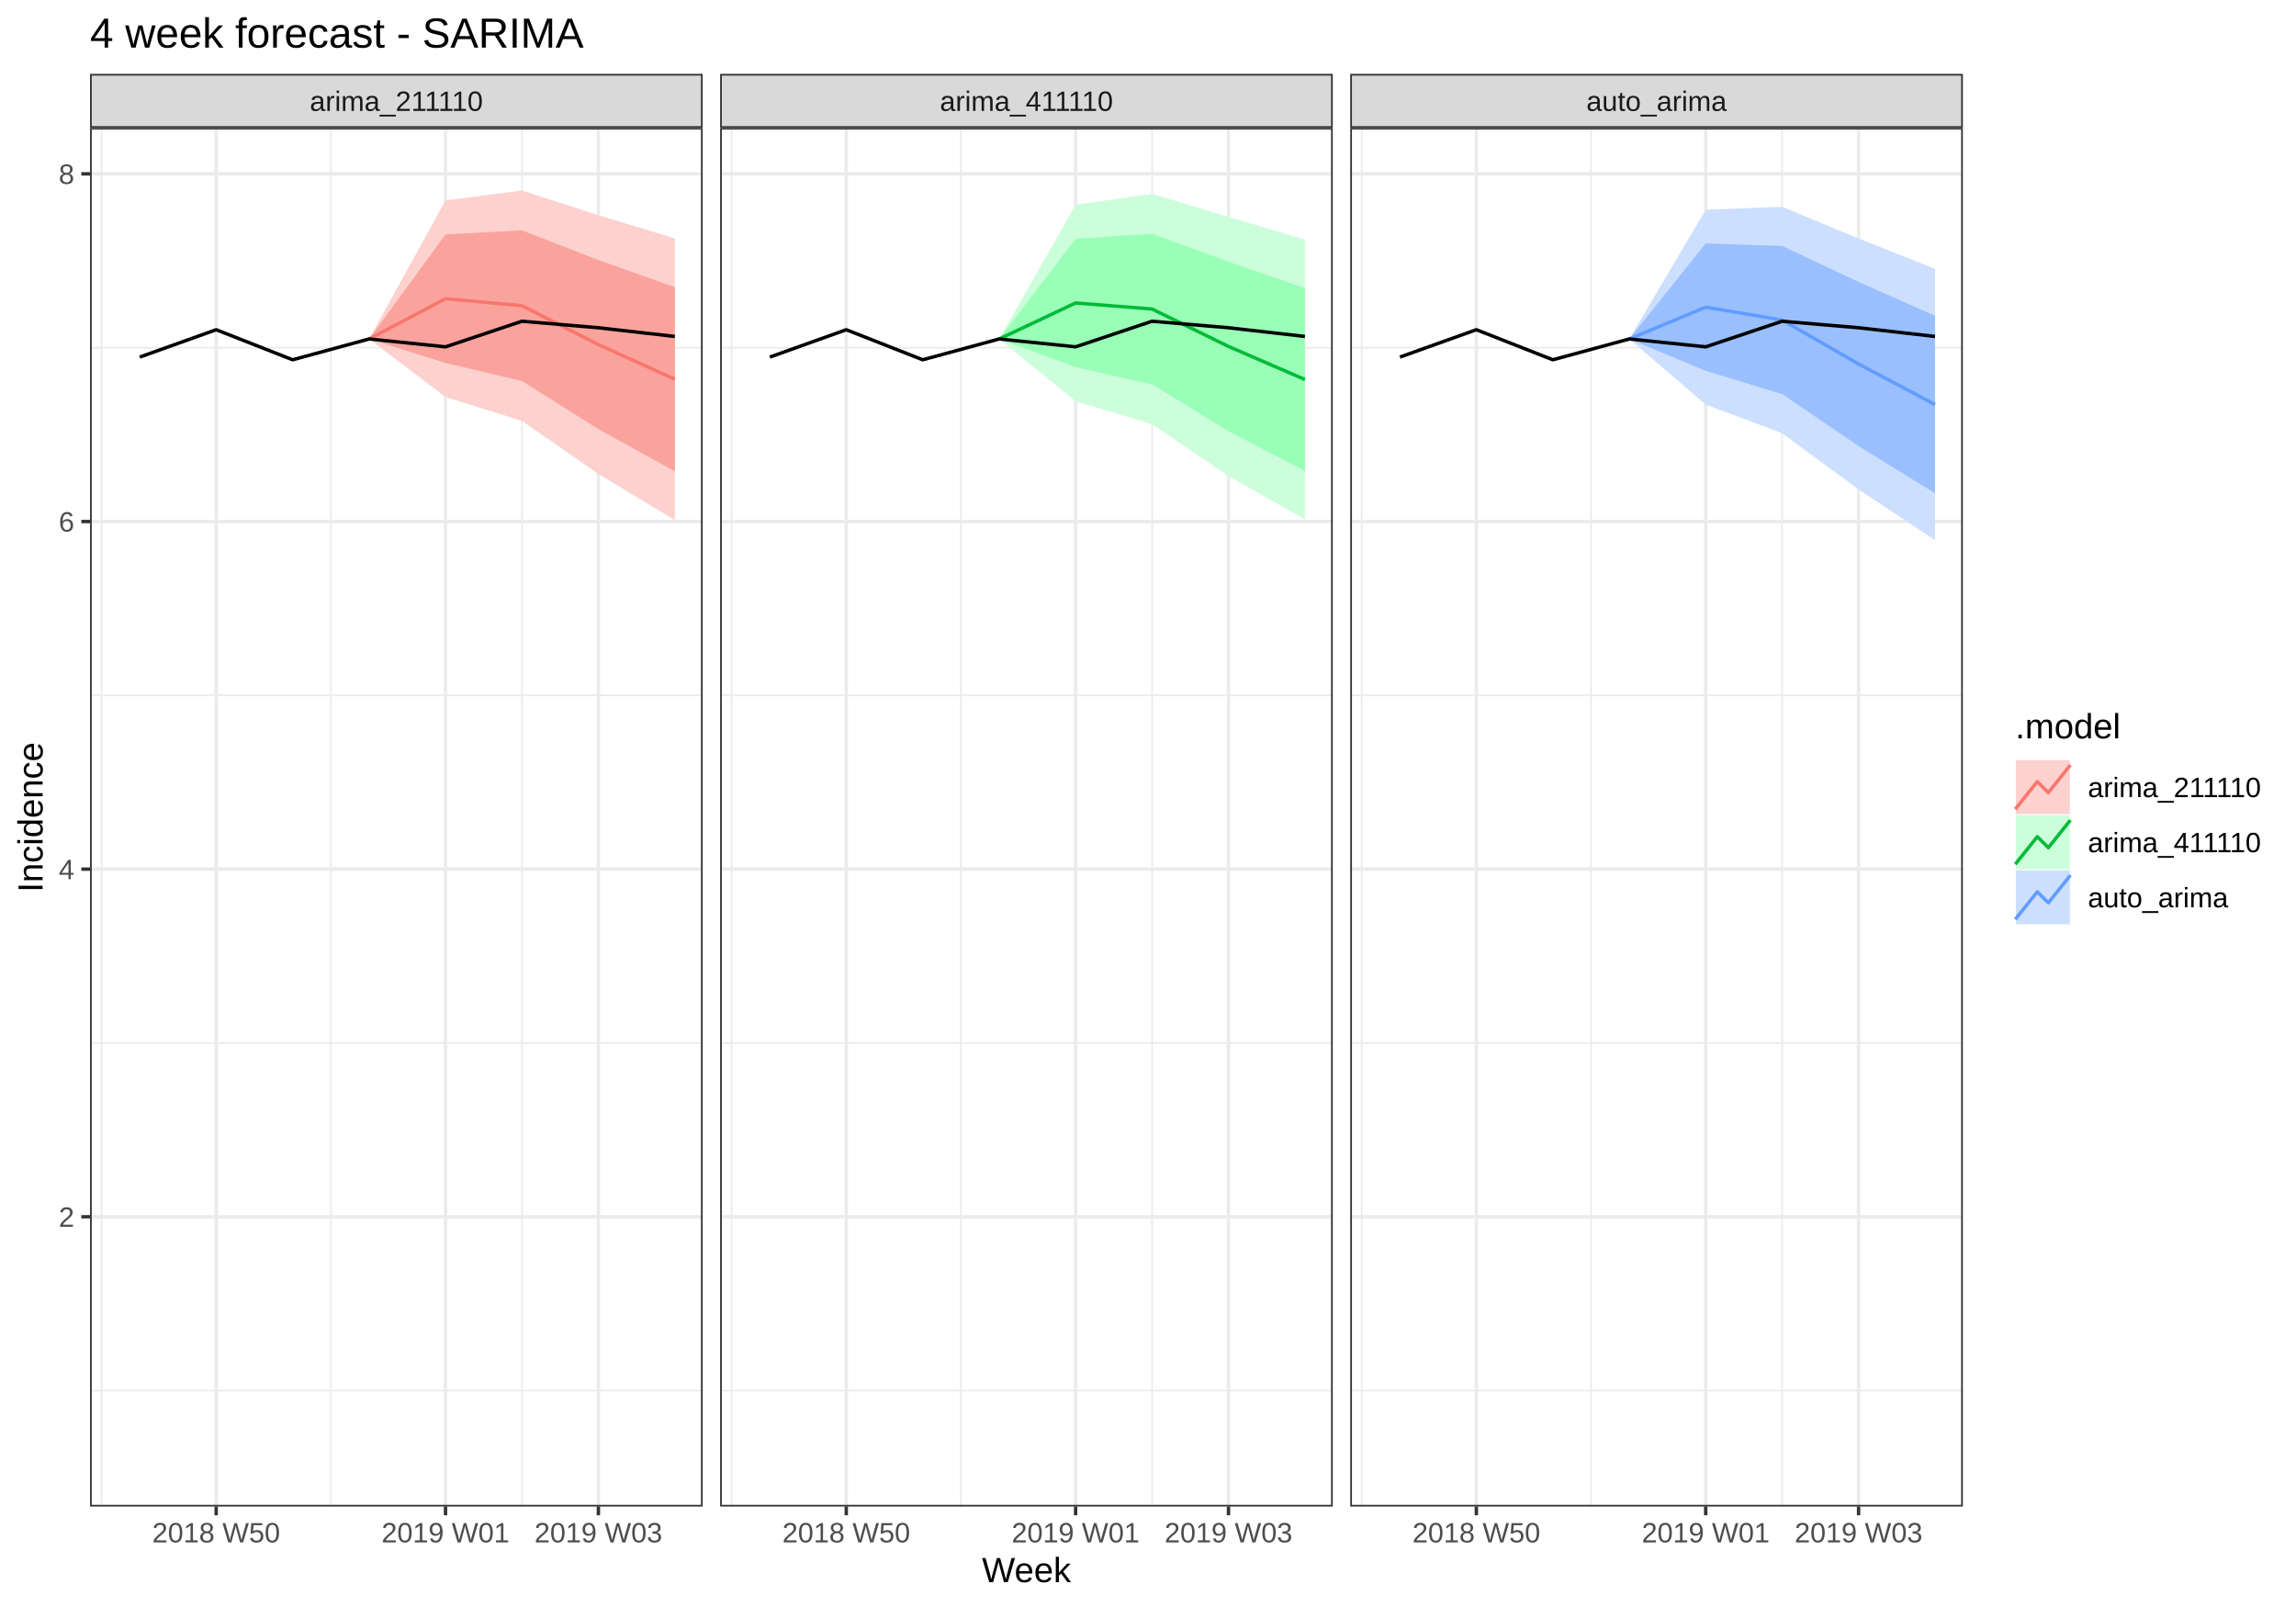
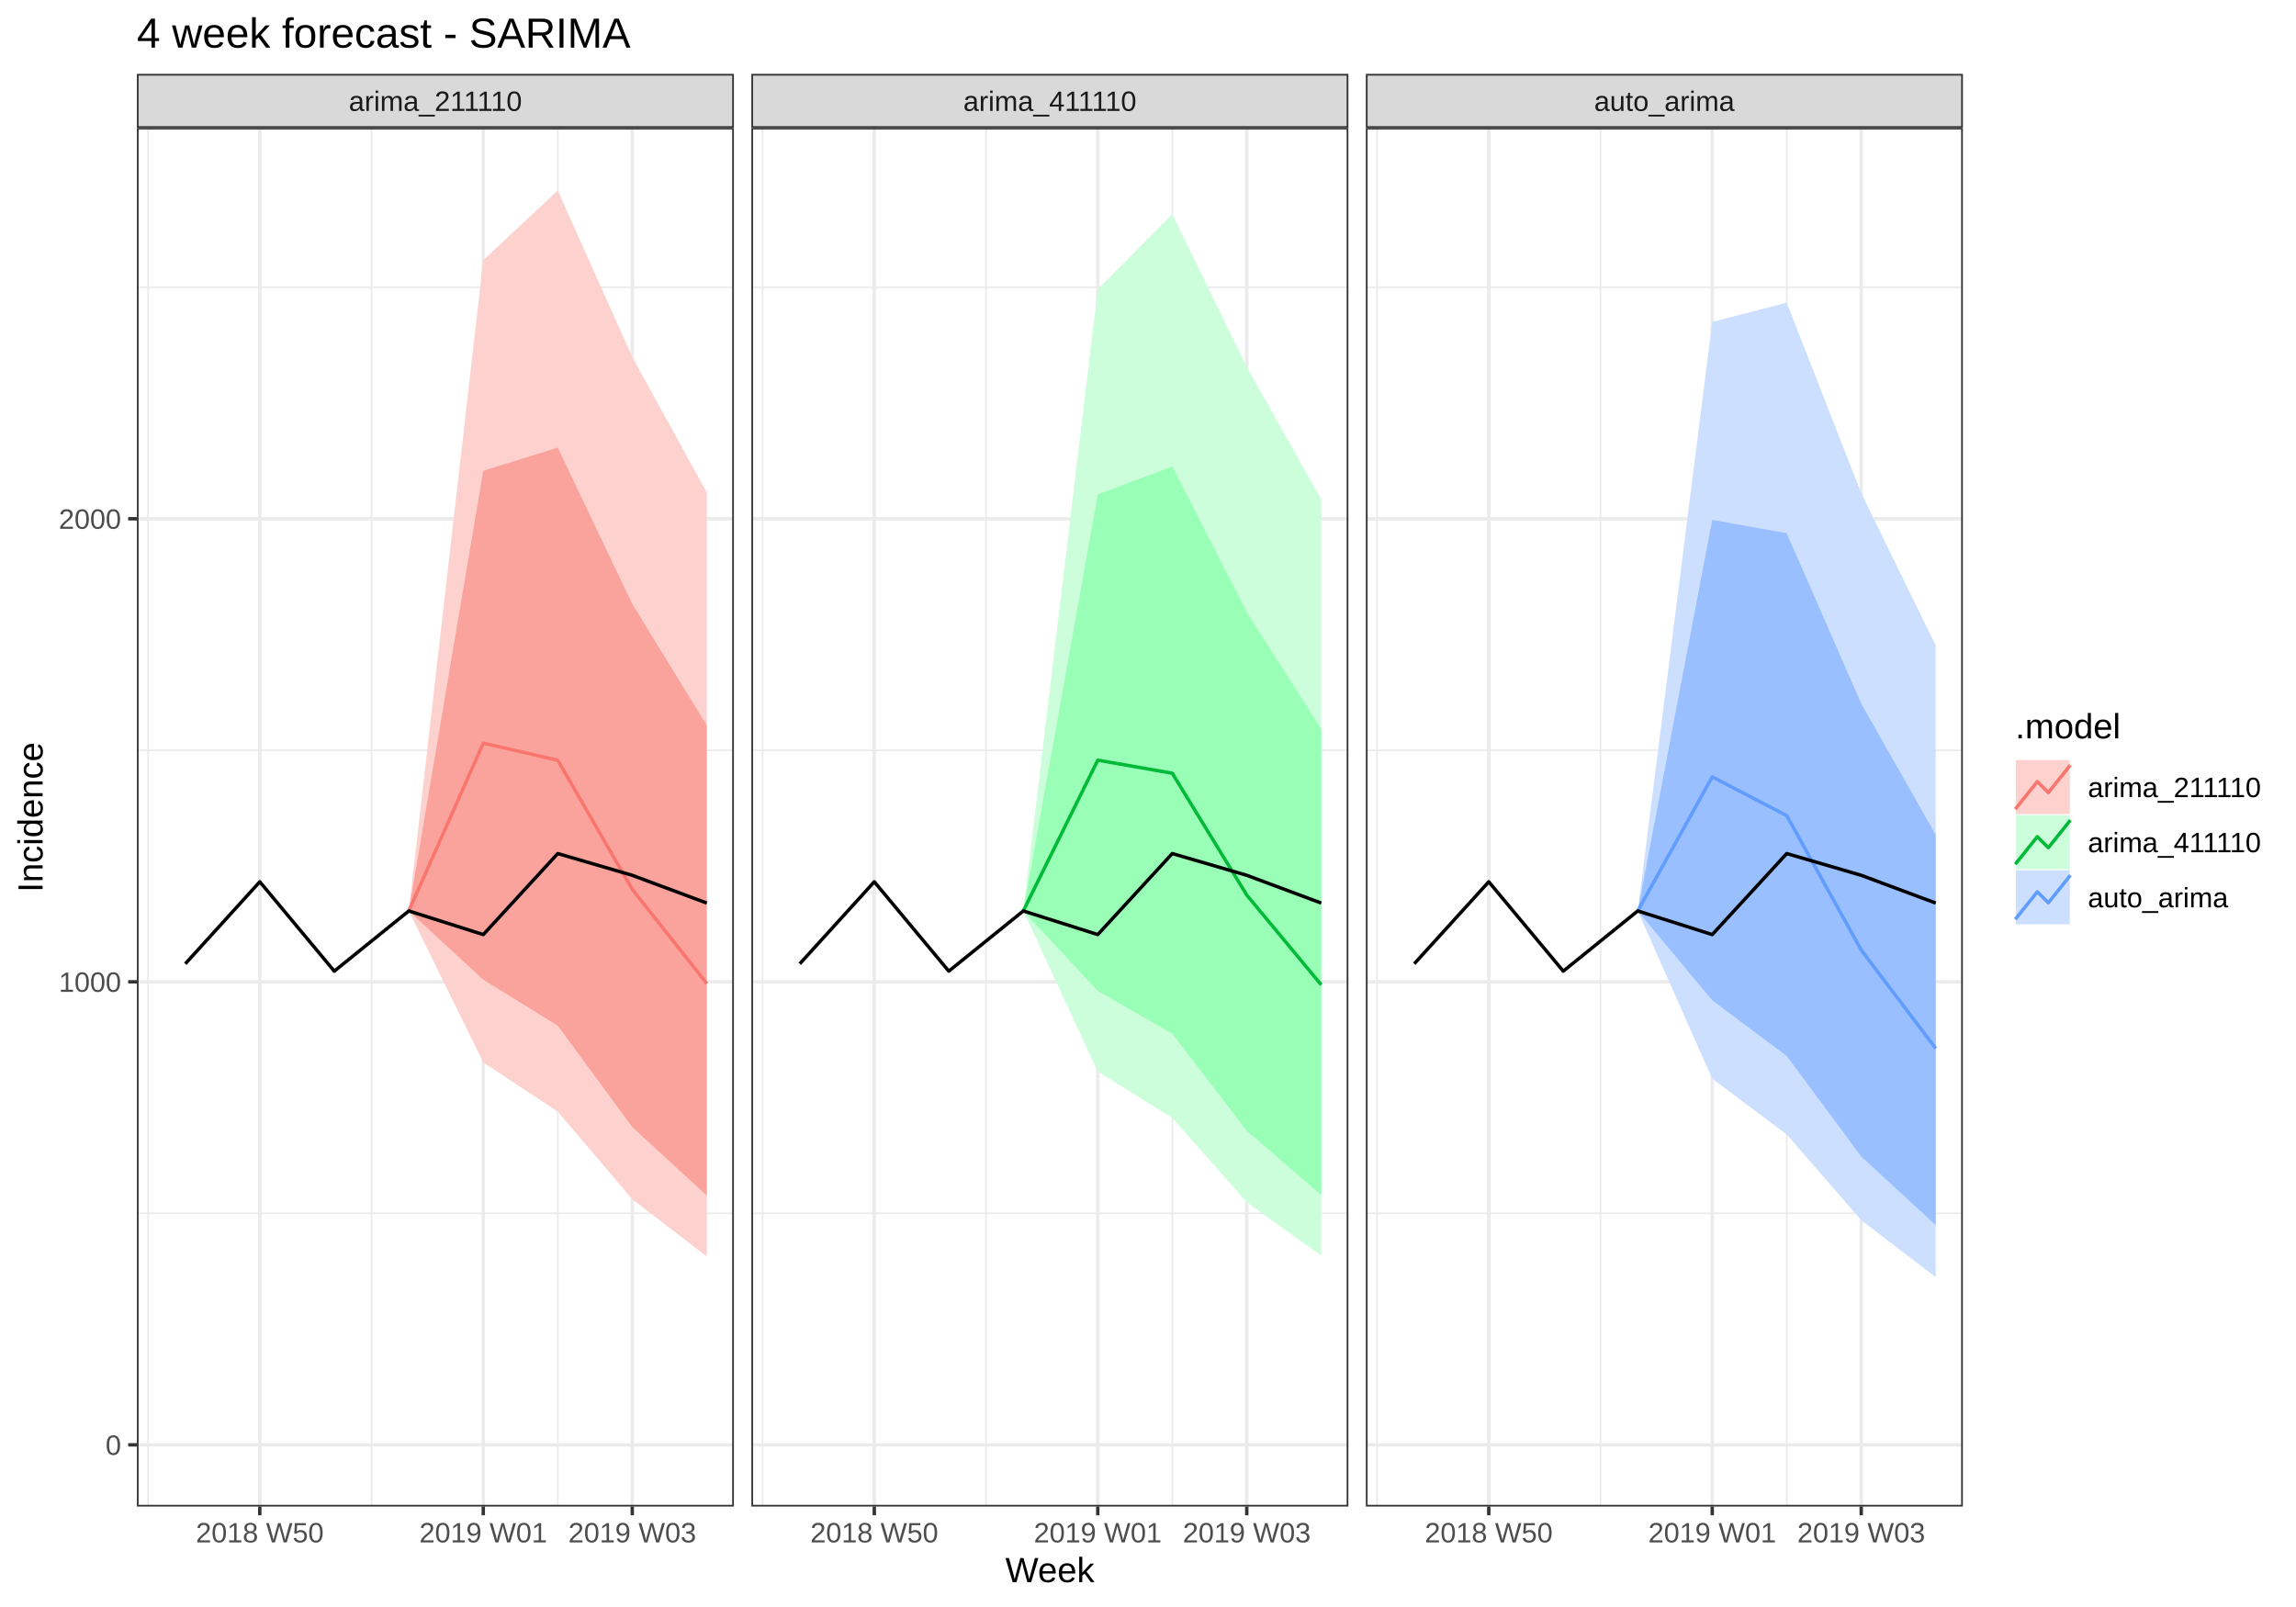
<svg xmlns="http://www.w3.org/2000/svg" class="svglite" width="720.00pt" height="504.00pt" viewBox="0 0 720.00 504.00">
  <defs>
    <style type="text/css">
    .svglite line, .svglite polyline, .svglite polygon, .svglite path, .svglite rect, .svglite circle {
      fill: none;
      stroke: #000000;
      stroke-linecap: round;
      stroke-linejoin: round;
      stroke-miterlimit: 10.00;
    }
    .svglite text {
      white-space: pre;
    }
  </style>
  </defs>
  <rect width="100%" height="100%" style="stroke: none; fill: #FFFFFF;" />
  <defs>
    <clipPath id="cpMC4wMHw3MjAuMDB8MC4wMHw1MDQuMDA=">
      <rect x="0.00" y="0.00" width="720.00" height="504.00" />
    </clipPath>
  </defs>
  <g clip-path="url(#cpMC4wMHw3MjAuMDB8MC4wMHw1MDQuMDA=)">
-     <rect x="0.00" y="-0" width="720.00" height="504.00" style="stroke-width: 1.07; stroke: #FFFFFF; fill: #FFFFFF;" />
+     <rect x="0" y="-0" width="720.00" height="504.00" style="stroke-width: 1.07; stroke: #FFFFFF; fill: #FFFFFF;" />
  </g>
  <defs>
-     <clipPath id="cpMjguMjR8MjIwLjM1fDQwLjA5fDQ3Mi41MA==">
-       <rect x="28.24" y="40.09" width="192.11" height="432.41" />
+     <clipPath id="cpNDIuOTN8MjMwLjE0fDQwLjA5fDQ3Mi41MA==">
+       <rect x="42.93" y="40.09" width="187.21" height="432.41" />
    </clipPath>
  </defs>
-   <g clip-path="url(#cpMjguMjR8MjIwLjM1fDQwLjA5fDQ3Mi41MA==)">
-     <rect x="28.24" y="40.09" width="192.11" height="432.41" style="stroke-width: 1.07; stroke: none; fill: #FFFFFF;" />
-     <polyline points="28.24,436.12 220.35,436.12 " style="stroke-width: 0.53; stroke: #EBEBEB; stroke-linecap: butt;" />
-     <polyline points="28.24,327.10 220.35,327.10 " style="stroke-width: 0.53; stroke: #EBEBEB; stroke-linecap: butt;" />
-     <polyline points="28.24,218.07 220.35,218.07 " style="stroke-width: 0.53; stroke: #EBEBEB; stroke-linecap: butt;" />
-     <polyline points="28.24,109.05 220.35,109.05 " style="stroke-width: 0.53; stroke: #EBEBEB; stroke-linecap: butt;" />
-     <polyline points="31.84,472.50 31.84,40.09 " style="stroke-width: 0.53; stroke: #EBEBEB; stroke-linecap: butt;" />
-     <polyline points="103.75,472.50 103.75,40.09 " style="stroke-width: 0.53; stroke: #EBEBEB; stroke-linecap: butt;" />
-     <polyline points="163.68,472.50 163.68,40.09 " style="stroke-width: 0.53; stroke: #EBEBEB; stroke-linecap: butt;" />
-     <polyline points="28.24,381.61 220.35,381.61 " style="stroke-width: 1.07; stroke: #EBEBEB; stroke-linecap: butt;" />
-     <polyline points="28.24,272.58 220.35,272.58 " style="stroke-width: 1.07; stroke: #EBEBEB; stroke-linecap: butt;" />
-     <polyline points="28.24,163.56 220.35,163.56 " style="stroke-width: 1.07; stroke: #EBEBEB; stroke-linecap: butt;" />
-     <polyline points="28.24,54.53 220.35,54.53 " style="stroke-width: 1.07; stroke: #EBEBEB; stroke-linecap: butt;" />
-     <polyline points="67.79,472.50 67.79,40.09 " style="stroke-width: 1.07; stroke: #EBEBEB; stroke-linecap: butt;" />
-     <polyline points="139.71,472.50 139.71,40.09 " style="stroke-width: 1.07; stroke: #EBEBEB; stroke-linecap: butt;" />
-     <polyline points="187.65,472.50 187.65,40.09 " style="stroke-width: 1.07; stroke: #EBEBEB; stroke-linecap: butt;" />
-     <polygon points="115.74,106.31 139.71,62.86 163.68,59.75 187.65,67.51 211.62,74.76 211.62,163.12 187.65,148.64 163.68,132.00 139.71,124.50 115.74,106.31 " style="stroke-width: 0.00; stroke: none; stroke-linecap: butt; fill: #FCD1CE;" />
-     <polyline points="115.74,106.31 139.71,62.86 163.68,59.75 187.65,67.51 211.62,74.76 " style="stroke-width: 1.07; stroke: none; stroke-linecap: butt;" />
-     <polyline points="211.62,163.12 187.65,148.64 163.68,132.00 139.71,124.50 115.74,106.31 " style="stroke-width: 1.07; stroke: none; stroke-linecap: butt;" />
-     <polygon points="115.74,106.31 139.71,73.53 163.68,72.25 187.65,81.55 211.62,90.05 211.62,147.83 187.65,134.60 163.68,119.50 139.71,113.83 115.74,106.31 " style="stroke-width: 0.00; stroke: none; stroke-linecap: butt; fill: #FAA39D;" />
-     <polyline points="115.74,106.31 139.71,73.53 163.68,72.25 187.65,81.55 211.62,90.05 " style="stroke-width: 1.07; stroke: none; stroke-linecap: butt;" />
-     <polyline points="211.62,147.83 187.65,134.60 163.68,119.50 139.71,113.83 115.74,106.31 " style="stroke-width: 1.07; stroke: none; stroke-linecap: butt;" />
-     <polyline points="115.74,106.31 139.71,93.68 163.68,95.88 187.65,108.08 211.62,118.94 " style="stroke-width: 1.07; stroke: #F8766D; stroke-linecap: butt;" />
-     <polyline points="43.82,111.99 67.79,103.41 91.77,112.84 115.74,106.31 139.71,108.78 163.68,100.75 187.65,102.79 211.62,105.52 " style="stroke-width: 1.07; stroke-linecap: butt;" />
-     <rect x="28.24" y="40.09" width="192.11" height="432.41" style="stroke-width: 1.07; stroke: #333333;" />
+   <g clip-path="url(#cpNDIuOTN8MjMwLjE0fDQwLjA5fDQ3Mi41MA==)">
+     <rect x="42.93" y="40.09" width="187.21" height="432.41" style="stroke-width: 1.07; stroke: none; fill: #FFFFFF;" />
+     <polyline points="42.93,380.53 230.14,380.53 " style="stroke-width: 0.53; stroke: #EBEBEB; stroke-linecap: butt;" />
+     <polyline points="42.93,235.31 230.14,235.31 " style="stroke-width: 0.53; stroke: #EBEBEB; stroke-linecap: butt;" />
+     <polyline points="42.93,90.10 230.14,90.10 " style="stroke-width: 0.53; stroke: #EBEBEB; stroke-linecap: butt;" />
+     <polyline points="46.43,472.50 46.43,40.09 " style="stroke-width: 0.53; stroke: #EBEBEB; stroke-linecap: butt;" />
+     <polyline points="116.51,472.50 116.51,40.09 " style="stroke-width: 0.53; stroke: #EBEBEB; stroke-linecap: butt;" />
+     <polyline points="174.91,472.50 174.91,40.09 " style="stroke-width: 0.53; stroke: #EBEBEB; stroke-linecap: butt;" />
+     <polyline points="42.93,453.14 230.14,453.14 " style="stroke-width: 1.07; stroke: #EBEBEB; stroke-linecap: butt;" />
+     <polyline points="42.93,307.92 230.14,307.92 " style="stroke-width: 1.07; stroke: #EBEBEB; stroke-linecap: butt;" />
+     <polyline points="42.93,162.70 230.14,162.70 " style="stroke-width: 1.07; stroke: #EBEBEB; stroke-linecap: butt;" />
+     <polyline points="81.47,472.50 81.47,40.09 " style="stroke-width: 1.07; stroke: #EBEBEB; stroke-linecap: butt;" />
+     <polyline points="151.55,472.50 151.55,40.09 " style="stroke-width: 1.07; stroke: #EBEBEB; stroke-linecap: butt;" />
+     <polyline points="198.27,472.50 198.27,40.09 " style="stroke-width: 1.07; stroke: #EBEBEB; stroke-linecap: butt;" />
+     <polygon points="128.19,285.70 151.55,81.59 174.91,59.75 198.27,111.98 221.64,154.45 221.64,394.08 198.27,376.11 174.91,348.62 151.55,333.20 128.19,285.70 " style="stroke-width: 0.00; stroke: none; stroke-linecap: butt; fill: #FCD1CE;" />
+     <polyline points="128.19,285.70 151.55,81.59 174.91,59.75 198.27,111.98 221.64,154.45 " style="stroke-width: 1.07; stroke: none; stroke-linecap: butt;" />
+     <polyline points="221.64,394.08 198.27,376.11 174.91,348.62 151.55,333.20 128.19,285.70 " style="stroke-width: 1.07; stroke: none; stroke-linecap: butt;" />
+     <polygon points="128.19,285.70 151.55,147.63 174.91,140.39 198.27,189.44 221.64,227.51 221.64,374.96 198.27,353.48 174.91,321.67 151.55,307.27 128.19,285.70 " style="stroke-width: 0.00; stroke: none; stroke-linecap: butt; fill: #FAA39D;" />
+     <polyline points="128.19,285.70 151.55,147.63 174.91,140.39 198.27,189.44 221.64,227.51 " style="stroke-width: 1.07; stroke: none; stroke-linecap: butt;" />
+     <polyline points="221.64,374.96 198.27,353.48 174.91,321.67 151.55,307.27 128.19,285.70 " style="stroke-width: 1.07; stroke: none; stroke-linecap: butt;" />
+     <polyline points="128.19,285.70 151.55,233.07 174.91,238.44 198.27,278.92 221.64,308.47 " style="stroke-width: 1.07; stroke: #F8766D; stroke-linecap: butt;" />
+     <polyline points="58.11,302.26 81.47,276.55 104.83,304.58 128.19,285.70 151.55,293.11 174.91,267.70 198.27,274.52 221.64,283.23 " style="stroke-width: 1.07; stroke-linecap: butt;" />
+     <rect x="42.93" y="40.09" width="187.21" height="432.41" style="stroke-width: 1.07; stroke: #333333;" />
  </g>
  <g clip-path="url(#cpMC4wMHw3MjAuMDB8MC4wMHw1MDQuMDA=)">
</g>
  <defs>
-     <clipPath id="cpMjI1LjgzfDQxNy45NHw0MC4wOXw0NzIuNTA=">
-       <rect x="225.83" y="40.09" width="192.11" height="432.41" />
+     <clipPath id="cpMjM1LjYyfDQyMi44NHw0MC4wOXw0NzIuNTA=">
+       <rect x="235.62" y="40.09" width="187.21" height="432.41" />
    </clipPath>
  </defs>
-   <g clip-path="url(#cpMjI1LjgzfDQxNy45NHw0MC4wOXw0NzIuNTA=)">
-     <rect x="225.83" y="40.09" width="192.11" height="432.41" style="stroke-width: 1.07; stroke: none; fill: #FFFFFF;" />
-     <polyline points="225.83,436.12 417.94,436.12 " style="stroke-width: 0.53; stroke: #EBEBEB; stroke-linecap: butt;" />
-     <polyline points="225.83,327.10 417.94,327.10 " style="stroke-width: 0.53; stroke: #EBEBEB; stroke-linecap: butt;" />
-     <polyline points="225.83,218.07 417.94,218.07 " style="stroke-width: 0.53; stroke: #EBEBEB; stroke-linecap: butt;" />
-     <polyline points="225.83,109.05 417.94,109.05 " style="stroke-width: 0.53; stroke: #EBEBEB; stroke-linecap: butt;" />
-     <polyline points="229.43,472.50 229.43,40.09 " style="stroke-width: 0.53; stroke: #EBEBEB; stroke-linecap: butt;" />
-     <polyline points="301.34,472.50 301.34,40.09 " style="stroke-width: 0.53; stroke: #EBEBEB; stroke-linecap: butt;" />
-     <polyline points="361.27,472.50 361.27,40.09 " style="stroke-width: 0.53; stroke: #EBEBEB; stroke-linecap: butt;" />
-     <polyline points="225.83,381.61 417.94,381.61 " style="stroke-width: 1.07; stroke: #EBEBEB; stroke-linecap: butt;" />
-     <polyline points="225.83,272.58 417.94,272.58 " style="stroke-width: 1.07; stroke: #EBEBEB; stroke-linecap: butt;" />
-     <polyline points="225.83,163.56 417.94,163.56 " style="stroke-width: 1.07; stroke: #EBEBEB; stroke-linecap: butt;" />
-     <polyline points="225.83,54.53 417.94,54.53 " style="stroke-width: 1.07; stroke: #EBEBEB; stroke-linecap: butt;" />
-     <polyline points="265.38,472.50 265.38,40.09 " style="stroke-width: 1.07; stroke: #EBEBEB; stroke-linecap: butt;" />
-     <polyline points="337.30,472.50 337.30,40.09 " style="stroke-width: 1.07; stroke: #EBEBEB; stroke-linecap: butt;" />
-     <polyline points="385.24,472.50 385.24,40.09 " style="stroke-width: 1.07; stroke: #EBEBEB; stroke-linecap: butt;" />
-     <polygon points="313.33,106.31 337.30,64.22 361.27,60.79 385.24,68.01 409.21,75.16 409.21,162.90 385.24,149.30 361.27,133.05 337.30,125.82 313.33,106.31 " style="stroke-width: 0.00; stroke: none; stroke-linecap: butt; fill: #CCFEDB;" />
-     <polyline points="313.33,106.31 337.30,64.22 361.27,60.79 385.24,68.01 409.21,75.16 " style="stroke-width: 1.07; stroke: none; stroke-linecap: butt;" />
-     <polyline points="409.21,162.90 385.24,149.30 361.27,133.05 337.30,125.82 313.33,106.31 " style="stroke-width: 1.07; stroke: none; stroke-linecap: butt;" />
-     <polygon points="313.33,106.31 337.30,74.88 361.27,73.29 385.24,82.08 409.21,90.34 409.21,147.71 385.24,135.23 361.27,120.55 337.30,115.16 313.33,106.31 " style="stroke-width: 0.00; stroke: none; stroke-linecap: butt; fill: #99FFB7;" />
-     <polyline points="313.33,106.31 337.30,74.88 361.27,73.29 385.24,82.08 409.21,90.34 " style="stroke-width: 1.07; stroke: none; stroke-linecap: butt;" />
-     <polyline points="409.21,147.71 385.24,135.23 361.27,120.55 337.30,115.16 313.33,106.31 " style="stroke-width: 1.07; stroke: none; stroke-linecap: butt;" />
-     <polyline points="313.33,106.31 337.30,95.02 361.27,96.92 385.24,108.66 409.21,119.03 " style="stroke-width: 1.07; stroke: #00BA38; stroke-linecap: butt;" />
-     <polyline points="241.41,111.99 265.38,103.41 289.36,112.84 313.33,106.31 337.30,108.78 361.27,100.75 385.24,102.79 409.21,105.52 " style="stroke-width: 1.07; stroke-linecap: butt;" />
-     <rect x="225.83" y="40.09" width="192.11" height="432.41" style="stroke-width: 1.07; stroke: #333333;" />
+   <g clip-path="url(#cpMjM1LjYyfDQyMi44NHw0MC4wOXw0NzIuNTA=)">
+     <rect x="235.62" y="40.09" width="187.21" height="432.41" style="stroke-width: 1.07; stroke: none; fill: #FFFFFF;" />
+     <polyline points="235.62,380.53 422.84,380.53 " style="stroke-width: 0.53; stroke: #EBEBEB; stroke-linecap: butt;" />
+     <polyline points="235.62,235.31 422.84,235.31 " style="stroke-width: 0.53; stroke: #EBEBEB; stroke-linecap: butt;" />
+     <polyline points="235.62,90.10 422.84,90.10 " style="stroke-width: 0.53; stroke: #EBEBEB; stroke-linecap: butt;" />
+     <polyline points="239.13,472.50 239.13,40.09 " style="stroke-width: 0.53; stroke: #EBEBEB; stroke-linecap: butt;" />
+     <polyline points="309.21,472.50 309.21,40.09 " style="stroke-width: 0.53; stroke: #EBEBEB; stroke-linecap: butt;" />
+     <polyline points="367.61,472.50 367.61,40.09 " style="stroke-width: 0.53; stroke: #EBEBEB; stroke-linecap: butt;" />
+     <polyline points="235.62,453.14 422.84,453.14 " style="stroke-width: 1.07; stroke: #EBEBEB; stroke-linecap: butt;" />
+     <polyline points="235.62,307.92 422.84,307.92 " style="stroke-width: 1.07; stroke: #EBEBEB; stroke-linecap: butt;" />
+     <polyline points="235.62,162.70 422.84,162.70 " style="stroke-width: 1.07; stroke: #EBEBEB; stroke-linecap: butt;" />
+     <polyline points="274.17,472.50 274.17,40.09 " style="stroke-width: 1.07; stroke: #EBEBEB; stroke-linecap: butt;" />
+     <polyline points="344.25,472.50 344.25,40.09 " style="stroke-width: 1.07; stroke: #EBEBEB; stroke-linecap: butt;" />
+     <polyline points="390.97,472.50 390.97,40.09 " style="stroke-width: 1.07; stroke: #EBEBEB; stroke-linecap: butt;" />
+     <polygon points="320.89,285.70 344.25,90.69 367.61,67.17 390.97,115.08 414.33,156.60 414.33,393.84 390.97,377.04 367.61,350.62 344.25,336.08 320.89,285.70 " style="stroke-width: 0.00; stroke: none; stroke-linecap: butt; fill: #CCFEDB;" />
+     <polyline points="320.89,285.70 344.25,90.69 367.61,67.17 390.97,115.08 414.33,156.60 " style="stroke-width: 1.07; stroke: none; stroke-linecap: butt;" />
+     <polyline points="414.33,393.84 390.97,377.04 367.61,350.62 344.25,336.08 320.89,285.70 " style="stroke-width: 1.07; stroke: none; stroke-linecap: butt;" />
+     <polygon points="320.89,285.70 344.25,155.08 367.61,146.30 390.97,191.97 414.33,228.70 414.33,374.79 390.97,354.63 367.61,324.18 344.25,310.79 320.89,285.70 " style="stroke-width: 0.00; stroke: none; stroke-linecap: butt; fill: #99FFB7;" />
+     <polyline points="320.89,285.70 344.25,155.08 367.61,146.30 390.97,191.97 414.33,228.70 " style="stroke-width: 1.07; stroke: none; stroke-linecap: butt;" />
+     <polyline points="414.33,374.79 390.97,354.63 367.61,324.18 344.25,310.79 320.89,285.70 " style="stroke-width: 1.07; stroke: none; stroke-linecap: butt;" />
+     <polyline points="320.89,285.70 344.25,238.41 367.61,242.51 390.97,280.71 414.33,308.87 " style="stroke-width: 1.07; stroke: #00BA38; stroke-linecap: butt;" />
+     <polyline points="250.81,302.26 274.17,276.55 297.53,304.58 320.89,285.70 344.25,293.11 367.61,267.70 390.97,274.52 414.33,283.23 " style="stroke-width: 1.07; stroke-linecap: butt;" />
+     <rect x="235.62" y="40.09" width="187.21" height="432.41" style="stroke-width: 1.07; stroke: #333333;" />
  </g>
  <g clip-path="url(#cpMC4wMHw3MjAuMDB8MC4wMHw1MDQuMDA=)">
</g>
  <defs>
-     <clipPath id="cpNDIzLjQyfDYxNS41M3w0MC4wOXw0NzIuNTA=">
-       <rect x="423.42" y="40.09" width="192.11" height="432.41" />
+     <clipPath id="cpNDI4LjMyfDYxNS41M3w0MC4wOXw0NzIuNTA=">
+       <rect x="428.32" y="40.09" width="187.21" height="432.41" />
    </clipPath>
  </defs>
-   <g clip-path="url(#cpNDIzLjQyfDYxNS41M3w0MC4wOXw0NzIuNTA=)">
-     <rect x="423.42" y="40.09" width="192.11" height="432.41" style="stroke-width: 1.07; stroke: none; fill: #FFFFFF;" />
-     <polyline points="423.42,436.12 615.53,436.12 " style="stroke-width: 0.53; stroke: #EBEBEB; stroke-linecap: butt;" />
-     <polyline points="423.42,327.10 615.53,327.10 " style="stroke-width: 0.53; stroke: #EBEBEB; stroke-linecap: butt;" />
-     <polyline points="423.42,218.07 615.53,218.07 " style="stroke-width: 0.53; stroke: #EBEBEB; stroke-linecap: butt;" />
-     <polyline points="423.42,109.05 615.53,109.05 " style="stroke-width: 0.53; stroke: #EBEBEB; stroke-linecap: butt;" />
-     <polyline points="427.02,472.50 427.02,40.09 " style="stroke-width: 0.53; stroke: #EBEBEB; stroke-linecap: butt;" />
-     <polyline points="498.93,472.50 498.93,40.09 " style="stroke-width: 0.53; stroke: #EBEBEB; stroke-linecap: butt;" />
-     <polyline points="558.86,472.50 558.86,40.09 " style="stroke-width: 0.53; stroke: #EBEBEB; stroke-linecap: butt;" />
-     <polyline points="423.42,381.61 615.53,381.61 " style="stroke-width: 1.07; stroke: #EBEBEB; stroke-linecap: butt;" />
-     <polyline points="423.42,272.58 615.53,272.58 " style="stroke-width: 1.07; stroke: #EBEBEB; stroke-linecap: butt;" />
-     <polyline points="423.42,163.56 615.53,163.56 " style="stroke-width: 1.07; stroke: #EBEBEB; stroke-linecap: butt;" />
-     <polyline points="423.42,54.53 615.53,54.53 " style="stroke-width: 1.07; stroke: #EBEBEB; stroke-linecap: butt;" />
-     <polyline points="462.97,472.50 462.97,40.09 " style="stroke-width: 1.07; stroke: #EBEBEB; stroke-linecap: butt;" />
-     <polyline points="534.89,472.50 534.89,40.09 " style="stroke-width: 1.07; stroke: #EBEBEB; stroke-linecap: butt;" />
-     <polyline points="582.83,472.50 582.83,40.09 " style="stroke-width: 1.07; stroke: #EBEBEB; stroke-linecap: butt;" />
-     <polygon points="510.92,106.31 534.89,65.78 558.86,64.86 582.83,74.80 606.80,84.31 606.80,169.43 582.83,153.51 558.86,135.88 534.89,126.88 510.92,106.31 " style="stroke-width: 0.00; stroke: none; stroke-linecap: butt; fill: #CCDFFE;" />
-     <polyline points="510.92,106.31 534.89,65.78 558.86,64.86 582.83,74.80 606.80,84.31 " style="stroke-width: 1.07; stroke: none; stroke-linecap: butt;" />
-     <polyline points="606.80,169.43 582.83,153.51 558.86,135.88 534.89,126.88 510.92,106.31 " style="stroke-width: 1.07; stroke: none; stroke-linecap: butt;" />
-     <polygon points="510.92,106.31 534.89,76.36 558.86,77.15 582.83,88.42 606.80,99.05 606.80,154.70 582.83,139.89 558.86,123.59 534.89,116.30 510.92,106.31 " style="stroke-width: 0.00; stroke: none; stroke-linecap: butt; fill: #99BFFF;" />
-     <polyline points="510.92,106.31 534.89,76.36 558.86,77.15 582.83,88.42 606.80,99.05 " style="stroke-width: 1.07; stroke: none; stroke-linecap: butt;" />
-     <polyline points="606.80,154.70 582.83,139.89 558.86,123.59 534.89,116.30 510.92,106.31 " style="stroke-width: 1.07; stroke: none; stroke-linecap: butt;" />
-     <polyline points="510.92,106.31 534.89,96.33 558.86,100.37 582.83,114.16 606.80,126.87 " style="stroke-width: 1.07; stroke: #619CFF; stroke-linecap: butt;" />
-     <polyline points="439.00,111.99 462.97,103.41 486.95,112.84 510.92,106.31 534.89,108.78 558.86,100.75 582.83,102.79 606.80,105.52 " style="stroke-width: 1.07; stroke-linecap: butt;" />
-     <rect x="423.42" y="40.09" width="192.11" height="432.41" style="stroke-width: 1.07; stroke: #333333;" />
+   <g clip-path="url(#cpNDI4LjMyfDYxNS41M3w0MC4wOXw0NzIuNTA=)">
+     <rect x="428.32" y="40.09" width="187.21" height="432.41" style="stroke-width: 1.07; stroke: none; fill: #FFFFFF;" />
+     <polyline points="428.32,380.53 615.53,380.53 " style="stroke-width: 0.53; stroke: #EBEBEB; stroke-linecap: butt;" />
+     <polyline points="428.32,235.31 615.53,235.31 " style="stroke-width: 0.53; stroke: #EBEBEB; stroke-linecap: butt;" />
+     <polyline points="428.32,90.10 615.53,90.10 " style="stroke-width: 0.53; stroke: #EBEBEB; stroke-linecap: butt;" />
+     <polyline points="431.82,472.50 431.82,40.09 " style="stroke-width: 0.53; stroke: #EBEBEB; stroke-linecap: butt;" />
+     <polyline points="501.90,472.50 501.90,40.09 " style="stroke-width: 0.53; stroke: #EBEBEB; stroke-linecap: butt;" />
+     <polyline points="560.30,472.50 560.30,40.09 " style="stroke-width: 0.53; stroke: #EBEBEB; stroke-linecap: butt;" />
+     <polyline points="428.32,453.14 615.53,453.14 " style="stroke-width: 1.07; stroke: #EBEBEB; stroke-linecap: butt;" />
+     <polyline points="428.32,307.92 615.53,307.92 " style="stroke-width: 1.07; stroke: #EBEBEB; stroke-linecap: butt;" />
+     <polyline points="428.32,162.70 615.53,162.70 " style="stroke-width: 1.07; stroke: #EBEBEB; stroke-linecap: butt;" />
+     <polyline points="466.86,472.50 466.86,40.09 " style="stroke-width: 1.07; stroke: #EBEBEB; stroke-linecap: butt;" />
+     <polyline points="536.94,472.50 536.94,40.09 " style="stroke-width: 1.07; stroke: #EBEBEB; stroke-linecap: butt;" />
+     <polyline points="583.66,472.50 583.66,40.09 " style="stroke-width: 1.07; stroke: #EBEBEB; stroke-linecap: butt;" />
+     <polygon points="513.58,285.70 536.94,100.96 560.30,94.92 583.66,154.67 607.02,202.46 607.02,400.54 583.66,382.70 560.30,355.80 536.94,338.31 513.58,285.70 " style="stroke-width: 0.00; stroke: none; stroke-linecap: butt; fill: #CCDFFE;" />
+     <polyline points="513.58,285.70 536.94,100.96 560.30,94.92 583.66,154.67 607.02,202.46 " style="stroke-width: 1.07; stroke: none; stroke-linecap: butt;" />
+     <polyline points="607.02,400.54 583.66,382.70 560.30,355.80 536.94,338.31 513.58,285.70 " style="stroke-width: 1.07; stroke: none; stroke-linecap: butt;" />
+     <polygon points="513.58,285.70 536.94,163.05 560.30,167.24 583.66,220.67 607.02,261.82 607.02,384.21 583.66,362.70 560.30,331.18 536.94,313.74 513.58,285.70 " style="stroke-width: 0.00; stroke: none; stroke-linecap: butt; fill: #99BFFF;" />
+     <polyline points="513.58,285.70 536.94,163.05 560.30,167.24 583.66,220.67 607.02,261.82 " style="stroke-width: 1.07; stroke: none; stroke-linecap: butt;" />
+     <polyline points="607.02,384.21 583.66,362.70 560.30,331.18 536.94,313.74 513.58,285.70 " style="stroke-width: 1.07; stroke: none; stroke-linecap: butt;" />
+     <polyline points="513.58,285.70 536.94,243.65 560.30,255.80 583.66,297.96 607.02,328.83 " style="stroke-width: 1.07; stroke: #619CFF; stroke-linecap: butt;" />
+     <polyline points="443.50,302.26 466.86,276.55 490.22,304.58 513.58,285.70 536.94,293.11 560.30,267.70 583.66,274.52 607.02,283.23 " style="stroke-width: 1.07; stroke-linecap: butt;" />
+     <rect x="428.32" y="40.09" width="187.21" height="432.41" style="stroke-width: 1.07; stroke: #333333;" />
  </g>
  <g clip-path="url(#cpMC4wMHw3MjAuMDB8MC4wMHw1MDQuMDA=)">
</g>
  <defs>
-     <clipPath id="cpMjguMjR8MjIwLjM1fDIzLjE4fDQwLjA5">
-       <rect x="28.24" y="23.18" width="192.11" height="16.92" />
+     <clipPath id="cpNDIuOTN8MjMwLjE0fDIzLjE4fDQwLjA5">
+       <rect x="42.93" y="23.18" width="187.21" height="16.92" />
    </clipPath>
  </defs>
-   <g clip-path="url(#cpMjguMjR8MjIwLjM1fDIzLjE4fDQwLjA5)">
-     <rect x="28.24" y="23.18" width="192.11" height="16.92" style="stroke-width: 1.07; stroke: #333333; fill: #D9D9D9;" />
-     <text x="124.30" y="34.79" text-anchor="middle" style="font-size: 8.80px;fill: #1A1A1A; font-family: &quot;Arial&quot;;" textLength="54.31px" lengthAdjust="spacingAndGlyphs">arima_211110</text>
+   <g clip-path="url(#cpNDIuOTN8MjMwLjE0fDIzLjE4fDQwLjA5)">
+     <rect x="42.93" y="23.18" width="187.21" height="16.92" style="stroke-width: 1.07; stroke: #333333; fill: #D9D9D9;" />
+     <text x="136.54" y="34.79" text-anchor="middle" style="font-size: 8.80px;fill: #1A1A1A; font-family: &quot;Arial&quot;;" textLength="54.31px" lengthAdjust="spacingAndGlyphs">arima_211110</text>
  </g>
  <g clip-path="url(#cpMC4wMHw3MjAuMDB8MC4wMHw1MDQuMDA=)">
</g>
  <defs>
-     <clipPath id="cpMjI1LjgzfDQxNy45NHwyMy4xOHw0MC4wOQ==">
-       <rect x="225.83" y="23.18" width="192.11" height="16.92" />
+     <clipPath id="cpMjM1LjYyfDQyMi44NHwyMy4xOHw0MC4wOQ==">
+       <rect x="235.62" y="23.18" width="187.21" height="16.92" />
    </clipPath>
  </defs>
-   <g clip-path="url(#cpMjI1LjgzfDQxNy45NHwyMy4xOHw0MC4wOQ==)">
-     <rect x="225.83" y="23.18" width="192.11" height="16.92" style="stroke-width: 1.07; stroke: #333333; fill: #D9D9D9;" />
-     <text x="321.89" y="34.79" text-anchor="middle" style="font-size: 8.80px;fill: #1A1A1A; font-family: &quot;Arial&quot;;" textLength="54.31px" lengthAdjust="spacingAndGlyphs">arima_411110</text>
+   <g clip-path="url(#cpMjM1LjYyfDQyMi44NHwyMy4xOHw0MC4wOQ==)">
+     <rect x="235.62" y="23.18" width="187.21" height="16.92" style="stroke-width: 1.07; stroke: #333333; fill: #D9D9D9;" />
+     <text x="329.23" y="34.79" text-anchor="middle" style="font-size: 8.80px;fill: #1A1A1A; font-family: &quot;Arial&quot;;" textLength="54.31px" lengthAdjust="spacingAndGlyphs">arima_411110</text>
  </g>
  <g clip-path="url(#cpMC4wMHw3MjAuMDB8MC4wMHw1MDQuMDA=)">
</g>
  <defs>
-     <clipPath id="cpNDIzLjQyfDYxNS41M3wyMy4xOHw0MC4wOQ==">
-       <rect x="423.42" y="23.18" width="192.11" height="16.92" />
+     <clipPath id="cpNDI4LjMyfDYxNS41M3wyMy4xOHw0MC4wOQ==">
+       <rect x="428.32" y="23.18" width="187.21" height="16.92" />
    </clipPath>
  </defs>
-   <g clip-path="url(#cpNDIzLjQyfDYxNS41M3wyMy4xOHw0MC4wOQ==)">
-     <rect x="423.42" y="23.18" width="192.11" height="16.92" style="stroke-width: 1.07; stroke: #333333; fill: #D9D9D9;" />
-     <text x="519.48" y="34.79" text-anchor="middle" style="font-size: 8.80px;fill: #1A1A1A; font-family: &quot;Arial&quot;;" textLength="44.04px" lengthAdjust="spacingAndGlyphs">auto_arima</text>
+   <g clip-path="url(#cpNDI4LjMyfDYxNS41M3wyMy4xOHw0MC4wOQ==)">
+     <rect x="428.32" y="23.18" width="187.21" height="16.92" style="stroke-width: 1.07; stroke: #333333; fill: #D9D9D9;" />
+     <text x="521.93" y="34.79" text-anchor="middle" style="font-size: 8.80px;fill: #1A1A1A; font-family: &quot;Arial&quot;;" textLength="44.04px" lengthAdjust="spacingAndGlyphs">auto_arima</text>
  </g>
  <g clip-path="url(#cpMC4wMHw3MjAuMDB8MC4wMHw1MDQuMDA=)">
-     <polyline points="67.79,475.24 67.79,472.50 " style="stroke-width: 1.07; stroke: #333333; stroke-linecap: butt;" />
-     <polyline points="139.71,475.24 139.71,472.50 " style="stroke-width: 1.07; stroke: #333333; stroke-linecap: butt;" />
-     <polyline points="187.65,475.24 187.65,472.50 " style="stroke-width: 1.07; stroke: #333333; stroke-linecap: butt;" />
-     <text x="67.79" y="483.74" text-anchor="middle" style="font-size: 8.80px;fill: #4D4D4D; font-family: &quot;Arial&quot;;" textLength="40.13px" lengthAdjust="spacingAndGlyphs">2018 W50</text>
-     <text x="139.71" y="483.74" text-anchor="middle" style="font-size: 8.80px;fill: #4D4D4D; font-family: &quot;Arial&quot;;" textLength="40.13px" lengthAdjust="spacingAndGlyphs">2019 W01</text>
-     <text x="187.65" y="483.74" text-anchor="middle" style="font-size: 8.80px;fill: #4D4D4D; font-family: &quot;Arial&quot;;" textLength="40.13px" lengthAdjust="spacingAndGlyphs">2019 W03</text>
-     <polyline points="265.38,475.24 265.38,472.50 " style="stroke-width: 1.07; stroke: #333333; stroke-linecap: butt;" />
-     <polyline points="337.30,475.24 337.30,472.50 " style="stroke-width: 1.07; stroke: #333333; stroke-linecap: butt;" />
-     <polyline points="385.24,475.24 385.24,472.50 " style="stroke-width: 1.07; stroke: #333333; stroke-linecap: butt;" />
-     <text x="265.38" y="483.74" text-anchor="middle" style="font-size: 8.80px;fill: #4D4D4D; font-family: &quot;Arial&quot;;" textLength="40.13px" lengthAdjust="spacingAndGlyphs">2018 W50</text>
-     <text x="337.30" y="483.74" text-anchor="middle" style="font-size: 8.80px;fill: #4D4D4D; font-family: &quot;Arial&quot;;" textLength="40.13px" lengthAdjust="spacingAndGlyphs">2019 W01</text>
-     <text x="385.24" y="483.74" text-anchor="middle" style="font-size: 8.80px;fill: #4D4D4D; font-family: &quot;Arial&quot;;" textLength="40.13px" lengthAdjust="spacingAndGlyphs">2019 W03</text>
-     <polyline points="462.97,475.24 462.97,472.50 " style="stroke-width: 1.07; stroke: #333333; stroke-linecap: butt;" />
-     <polyline points="534.89,475.24 534.89,472.50 " style="stroke-width: 1.07; stroke: #333333; stroke-linecap: butt;" />
-     <polyline points="582.83,475.24 582.83,472.50 " style="stroke-width: 1.07; stroke: #333333; stroke-linecap: butt;" />
-     <text x="462.97" y="483.74" text-anchor="middle" style="font-size: 8.80px;fill: #4D4D4D; font-family: &quot;Arial&quot;;" textLength="40.13px" lengthAdjust="spacingAndGlyphs">2018 W50</text>
-     <text x="534.89" y="483.74" text-anchor="middle" style="font-size: 8.80px;fill: #4D4D4D; font-family: &quot;Arial&quot;;" textLength="40.13px" lengthAdjust="spacingAndGlyphs">2019 W01</text>
-     <text x="582.83" y="483.74" text-anchor="middle" style="font-size: 8.80px;fill: #4D4D4D; font-family: &quot;Arial&quot;;" textLength="40.13px" lengthAdjust="spacingAndGlyphs">2019 W03</text>
-     <text x="23.31" y="384.76" text-anchor="end" style="font-size: 8.80px;fill: #4D4D4D; font-family: &quot;Arial&quot;;" textLength="4.90px" lengthAdjust="spacingAndGlyphs">2</text>
-     <text x="23.31" y="275.73" text-anchor="end" style="font-size: 8.80px;fill: #4D4D4D; font-family: &quot;Arial&quot;;" textLength="4.90px" lengthAdjust="spacingAndGlyphs">4</text>
-     <text x="23.31" y="166.71" text-anchor="end" style="font-size: 8.80px;fill: #4D4D4D; font-family: &quot;Arial&quot;;" textLength="4.90px" lengthAdjust="spacingAndGlyphs">6</text>
-     <text x="23.31" y="57.68" text-anchor="end" style="font-size: 8.80px;fill: #4D4D4D; font-family: &quot;Arial&quot;;" textLength="4.90px" lengthAdjust="spacingAndGlyphs">8</text>
-     <polyline points="25.50,381.61 28.24,381.61 " style="stroke-width: 1.07; stroke: #333333; stroke-linecap: butt;" />
-     <polyline points="25.50,272.58 28.24,272.58 " style="stroke-width: 1.07; stroke: #333333; stroke-linecap: butt;" />
-     <polyline points="25.50,163.56 28.24,163.56 " style="stroke-width: 1.07; stroke: #333333; stroke-linecap: butt;" />
-     <polyline points="25.50,54.53 28.24,54.53 " style="stroke-width: 1.07; stroke: #333333; stroke-linecap: butt;" />
-     <text x="321.89" y="496.20" text-anchor="middle" style="font-size: 11.00px; font-family: &quot;Arial&quot;;" textLength="27.92px" lengthAdjust="spacingAndGlyphs">Week</text>
+     <polyline points="81.47,475.24 81.47,472.50 " style="stroke-width: 1.07; stroke: #333333; stroke-linecap: butt;" />
+     <polyline points="151.55,475.24 151.55,472.50 " style="stroke-width: 1.07; stroke: #333333; stroke-linecap: butt;" />
+     <polyline points="198.27,475.24 198.27,472.50 " style="stroke-width: 1.07; stroke: #333333; stroke-linecap: butt;" />
+     <text x="81.47" y="483.74" text-anchor="middle" style="font-size: 8.80px;fill: #4D4D4D; font-family: &quot;Arial&quot;;" textLength="40.13px" lengthAdjust="spacingAndGlyphs">2018 W50</text>
+     <text x="151.55" y="483.74" text-anchor="middle" style="font-size: 8.80px;fill: #4D4D4D; font-family: &quot;Arial&quot;;" textLength="40.13px" lengthAdjust="spacingAndGlyphs">2019 W01</text>
+     <text x="198.27" y="483.74" text-anchor="middle" style="font-size: 8.80px;fill: #4D4D4D; font-family: &quot;Arial&quot;;" textLength="40.13px" lengthAdjust="spacingAndGlyphs">2019 W03</text>
+     <polyline points="274.17,475.24 274.17,472.50 " style="stroke-width: 1.07; stroke: #333333; stroke-linecap: butt;" />
+     <polyline points="344.25,475.24 344.25,472.50 " style="stroke-width: 1.07; stroke: #333333; stroke-linecap: butt;" />
+     <polyline points="390.97,475.24 390.97,472.50 " style="stroke-width: 1.07; stroke: #333333; stroke-linecap: butt;" />
+     <text x="274.17" y="483.74" text-anchor="middle" style="font-size: 8.80px;fill: #4D4D4D; font-family: &quot;Arial&quot;;" textLength="40.13px" lengthAdjust="spacingAndGlyphs">2018 W50</text>
+     <text x="344.25" y="483.74" text-anchor="middle" style="font-size: 8.80px;fill: #4D4D4D; font-family: &quot;Arial&quot;;" textLength="40.13px" lengthAdjust="spacingAndGlyphs">2019 W01</text>
+     <text x="390.97" y="483.74" text-anchor="middle" style="font-size: 8.80px;fill: #4D4D4D; font-family: &quot;Arial&quot;;" textLength="40.13px" lengthAdjust="spacingAndGlyphs">2019 W03</text>
+     <polyline points="466.86,475.24 466.86,472.50 " style="stroke-width: 1.07; stroke: #333333; stroke-linecap: butt;" />
+     <polyline points="536.94,475.24 536.94,472.50 " style="stroke-width: 1.07; stroke: #333333; stroke-linecap: butt;" />
+     <polyline points="583.66,475.24 583.66,472.50 " style="stroke-width: 1.07; stroke: #333333; stroke-linecap: butt;" />
+     <text x="466.86" y="483.74" text-anchor="middle" style="font-size: 8.80px;fill: #4D4D4D; font-family: &quot;Arial&quot;;" textLength="40.13px" lengthAdjust="spacingAndGlyphs">2018 W50</text>
+     <text x="536.94" y="483.74" text-anchor="middle" style="font-size: 8.80px;fill: #4D4D4D; font-family: &quot;Arial&quot;;" textLength="40.13px" lengthAdjust="spacingAndGlyphs">2019 W01</text>
+     <text x="583.66" y="483.74" text-anchor="middle" style="font-size: 8.80px;fill: #4D4D4D; font-family: &quot;Arial&quot;;" textLength="40.13px" lengthAdjust="spacingAndGlyphs">2019 W03</text>
+     <text x="38.00" y="456.29" text-anchor="end" style="font-size: 8.80px;fill: #4D4D4D; font-family: &quot;Arial&quot;;" textLength="4.90px" lengthAdjust="spacingAndGlyphs">0</text>
+     <text x="38.00" y="311.07" text-anchor="end" style="font-size: 8.80px;fill: #4D4D4D; font-family: &quot;Arial&quot;;" textLength="19.58px" lengthAdjust="spacingAndGlyphs">1000</text>
+     <text x="38.00" y="165.85" text-anchor="end" style="font-size: 8.80px;fill: #4D4D4D; font-family: &quot;Arial&quot;;" textLength="19.58px" lengthAdjust="spacingAndGlyphs">2000</text>
+     <polyline points="40.19,453.14 42.93,453.14 " style="stroke-width: 1.07; stroke: #333333; stroke-linecap: butt;" />
+     <polyline points="40.19,307.92 42.93,307.92 " style="stroke-width: 1.07; stroke: #333333; stroke-linecap: butt;" />
+     <polyline points="40.19,162.70 42.93,162.70 " style="stroke-width: 1.07; stroke: #333333; stroke-linecap: butt;" />
+     <text x="329.23" y="496.20" text-anchor="middle" style="font-size: 11.00px; font-family: &quot;Arial&quot;;" textLength="27.92px" lengthAdjust="spacingAndGlyphs">Week</text>
    <text transform="translate(13.36,256.30) rotate(-90)" text-anchor="middle" style="font-size: 11.00px; font-family: &quot;Arial&quot;;" textLength="47.10px" lengthAdjust="spacingAndGlyphs">Incidence</text>
    <rect x="626.49" y="217.06" width="88.03" height="78.47" style="stroke-width: 1.07; stroke: none; fill: #FFFFFF;" />
    <text x="631.97" y="231.58" style="font-size: 11.00px; font-family: &quot;Arial&quot;;" textLength="33.03px" lengthAdjust="spacingAndGlyphs">.model</text>
    <rect x="631.97" y="238.22" width="17.28" height="17.28" style="stroke-width: 1.07; stroke: none; fill: #FFFFFF;" />
    <rect x="632.68" y="238.93" width="15.86" height="15.86" style="stroke-width: 1.07; stroke: #FCD1CE; stroke-linejoin: miter; fill: #FCD1CE;" />
    <rect x="634.13" y="240.38" width="12.96" height="12.96" style="stroke-width: 3.25; stroke: #FCD1CE; stroke-linejoin: miter; fill: #FCD1CE;" />
    <polyline points="631.97,253.77 638.88,245.13 642.34,248.58 649.25,239.94 " style="stroke-width: 1.07; stroke: #F8766D; stroke-linecap: butt;" />
    <rect x="631.97" y="255.50" width="17.28" height="17.28" style="stroke-width: 1.07; stroke: none; fill: #FFFFFF;" />
    <rect x="632.68" y="256.21" width="15.86" height="15.86" style="stroke-width: 1.07; stroke: #CCFEDB; stroke-linejoin: miter; fill: #CCFEDB;" />
    <rect x="634.13" y="257.66" width="12.96" height="12.96" style="stroke-width: 3.25; stroke: #CCFEDB; stroke-linejoin: miter; fill: #CCFEDB;" />
    <polyline points="631.97,271.05 638.88,262.41 642.34,265.86 649.25,257.22 " style="stroke-width: 1.07; stroke: #00BA38; stroke-linecap: butt;" />
    <rect x="631.97" y="272.78" width="17.28" height="17.28" style="stroke-width: 1.07; stroke: none; fill: #FFFFFF;" />
    <rect x="632.68" y="273.49" width="15.86" height="15.86" style="stroke-width: 1.07; stroke: #CCDFFE; stroke-linejoin: miter; fill: #CCDFFE;" />
    <rect x="634.13" y="274.94" width="12.96" height="12.96" style="stroke-width: 3.25; stroke: #CCDFFE; stroke-linejoin: miter; fill: #CCDFFE;" />
    <polyline points="631.97,288.33 638.88,279.69 642.34,283.14 649.25,274.50 " style="stroke-width: 1.07; stroke: #619CFF; stroke-linecap: butt;" />
    <text x="654.73" y="250.01" style="font-size: 8.80px; font-family: &quot;Arial&quot;;" textLength="54.31px" lengthAdjust="spacingAndGlyphs">arima_211110</text>
    <text x="654.73" y="267.29" style="font-size: 8.80px; font-family: &quot;Arial&quot;;" textLength="54.31px" lengthAdjust="spacingAndGlyphs">arima_411110</text>
    <text x="654.73" y="284.57" style="font-size: 8.80px; font-family: &quot;Arial&quot;;" textLength="44.04px" lengthAdjust="spacingAndGlyphs">auto_arima</text>
-     <text x="28.24" y="14.93" style="font-size: 13.20px; font-family: &quot;Arial&quot;;" textLength="154.68px" lengthAdjust="spacingAndGlyphs">4 week forecast - SARIMA</text>
+     <text x="42.93" y="14.93" style="font-size: 13.20px; font-family: &quot;Arial&quot;;" textLength="154.68px" lengthAdjust="spacingAndGlyphs">4 week forecast - SARIMA</text>
  </g>
</svg>
